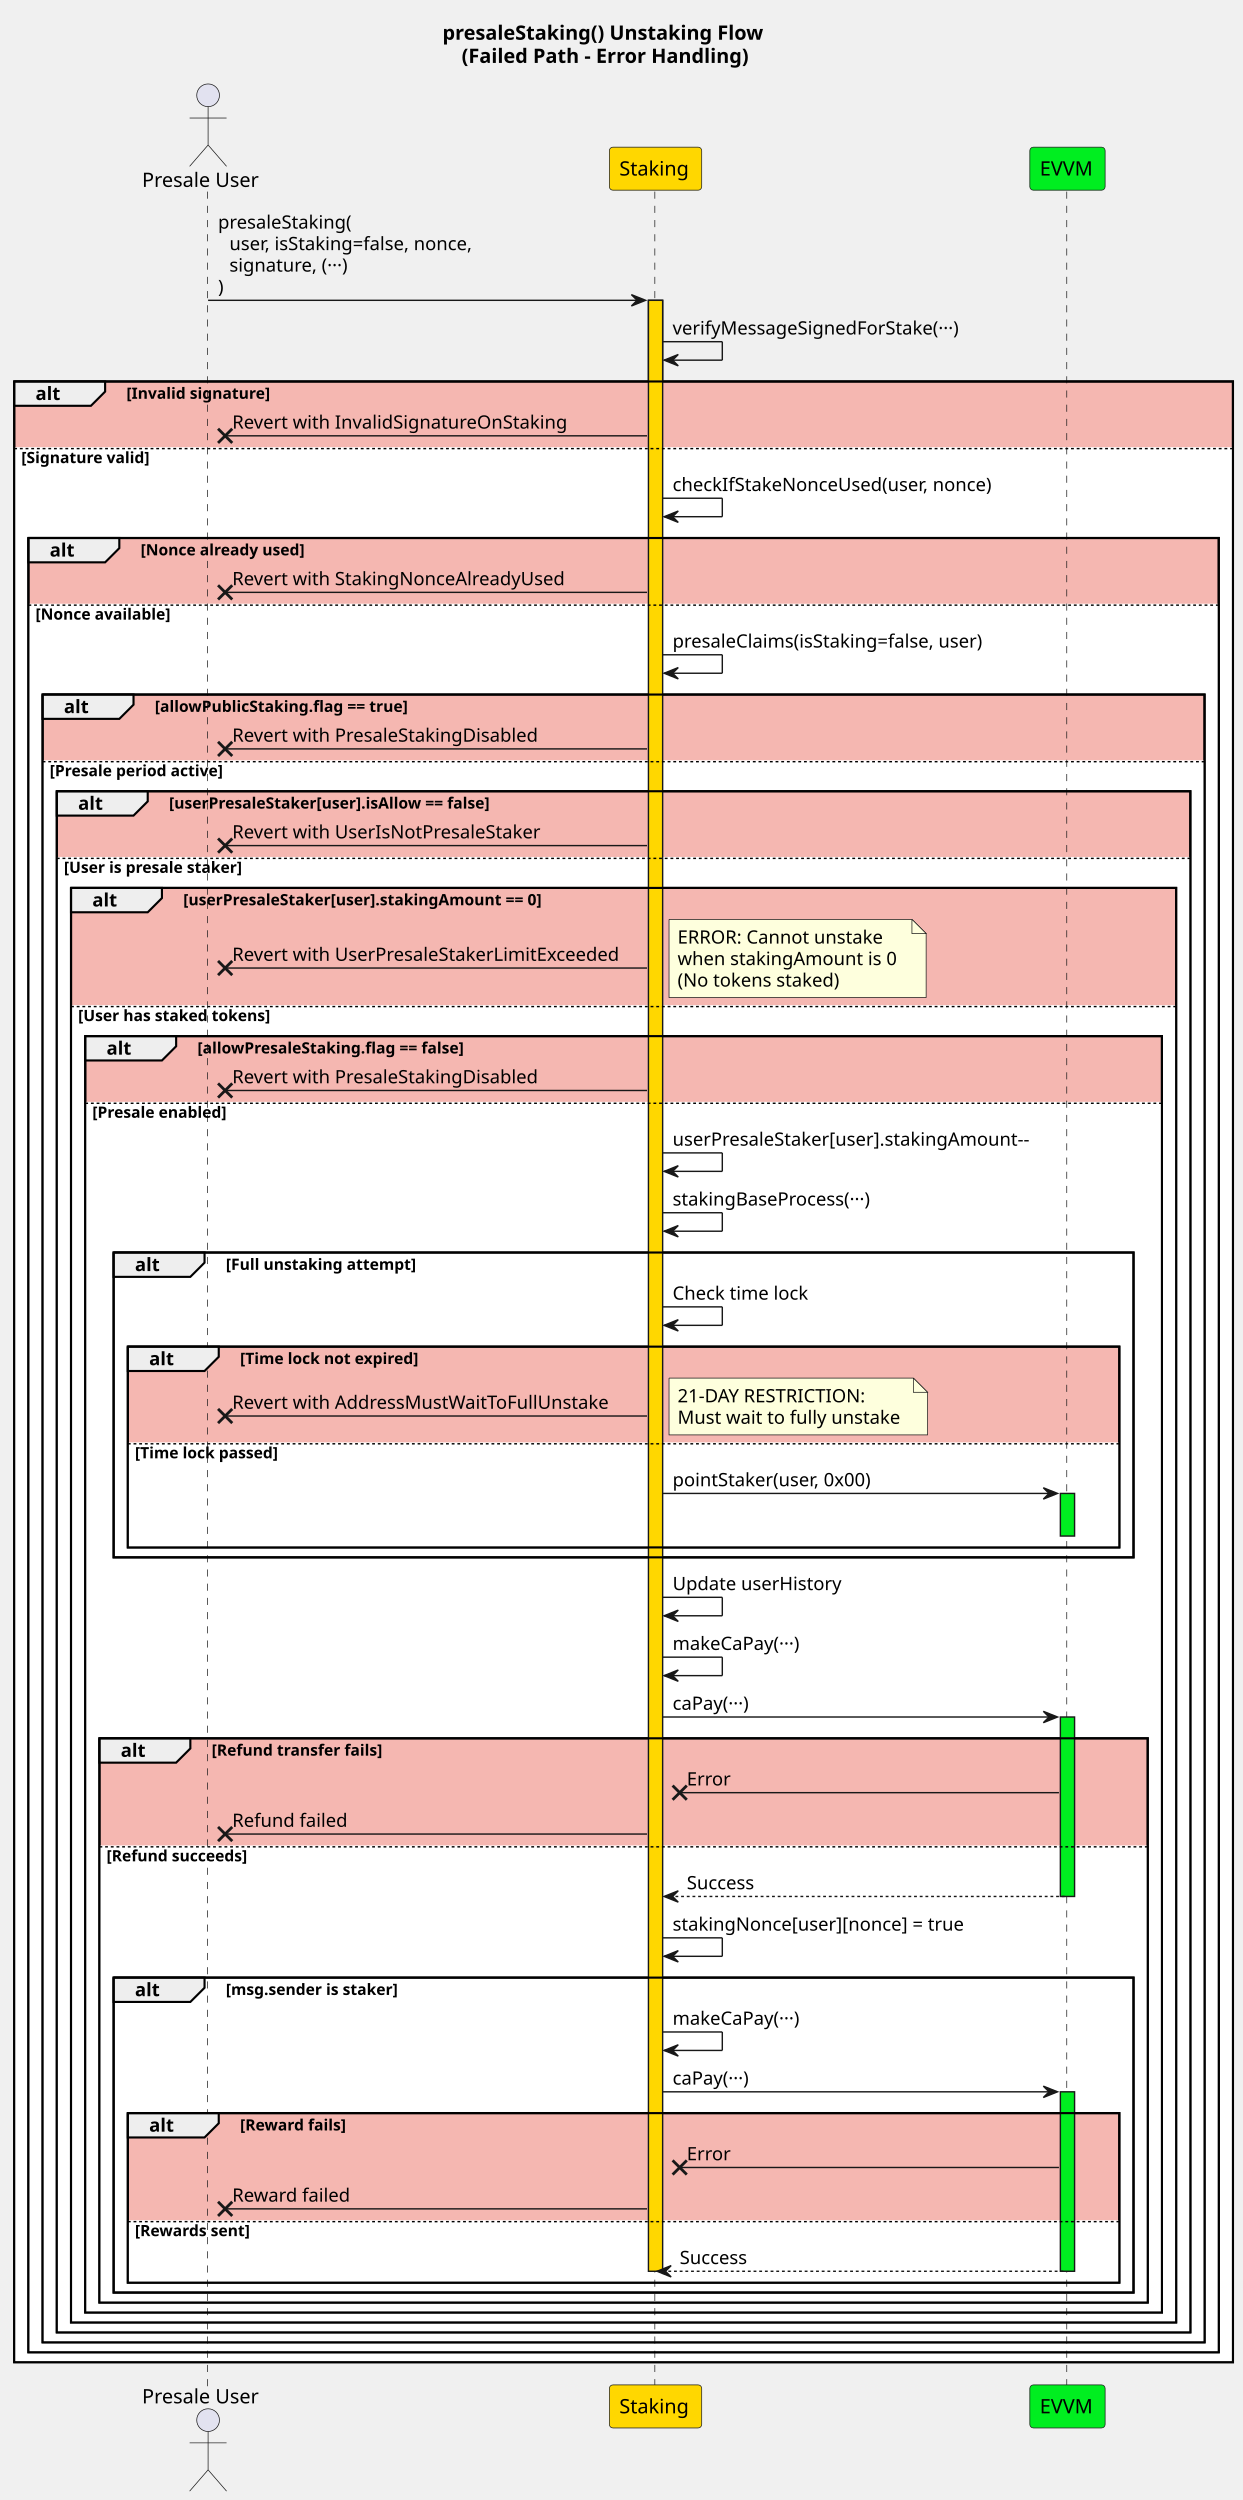
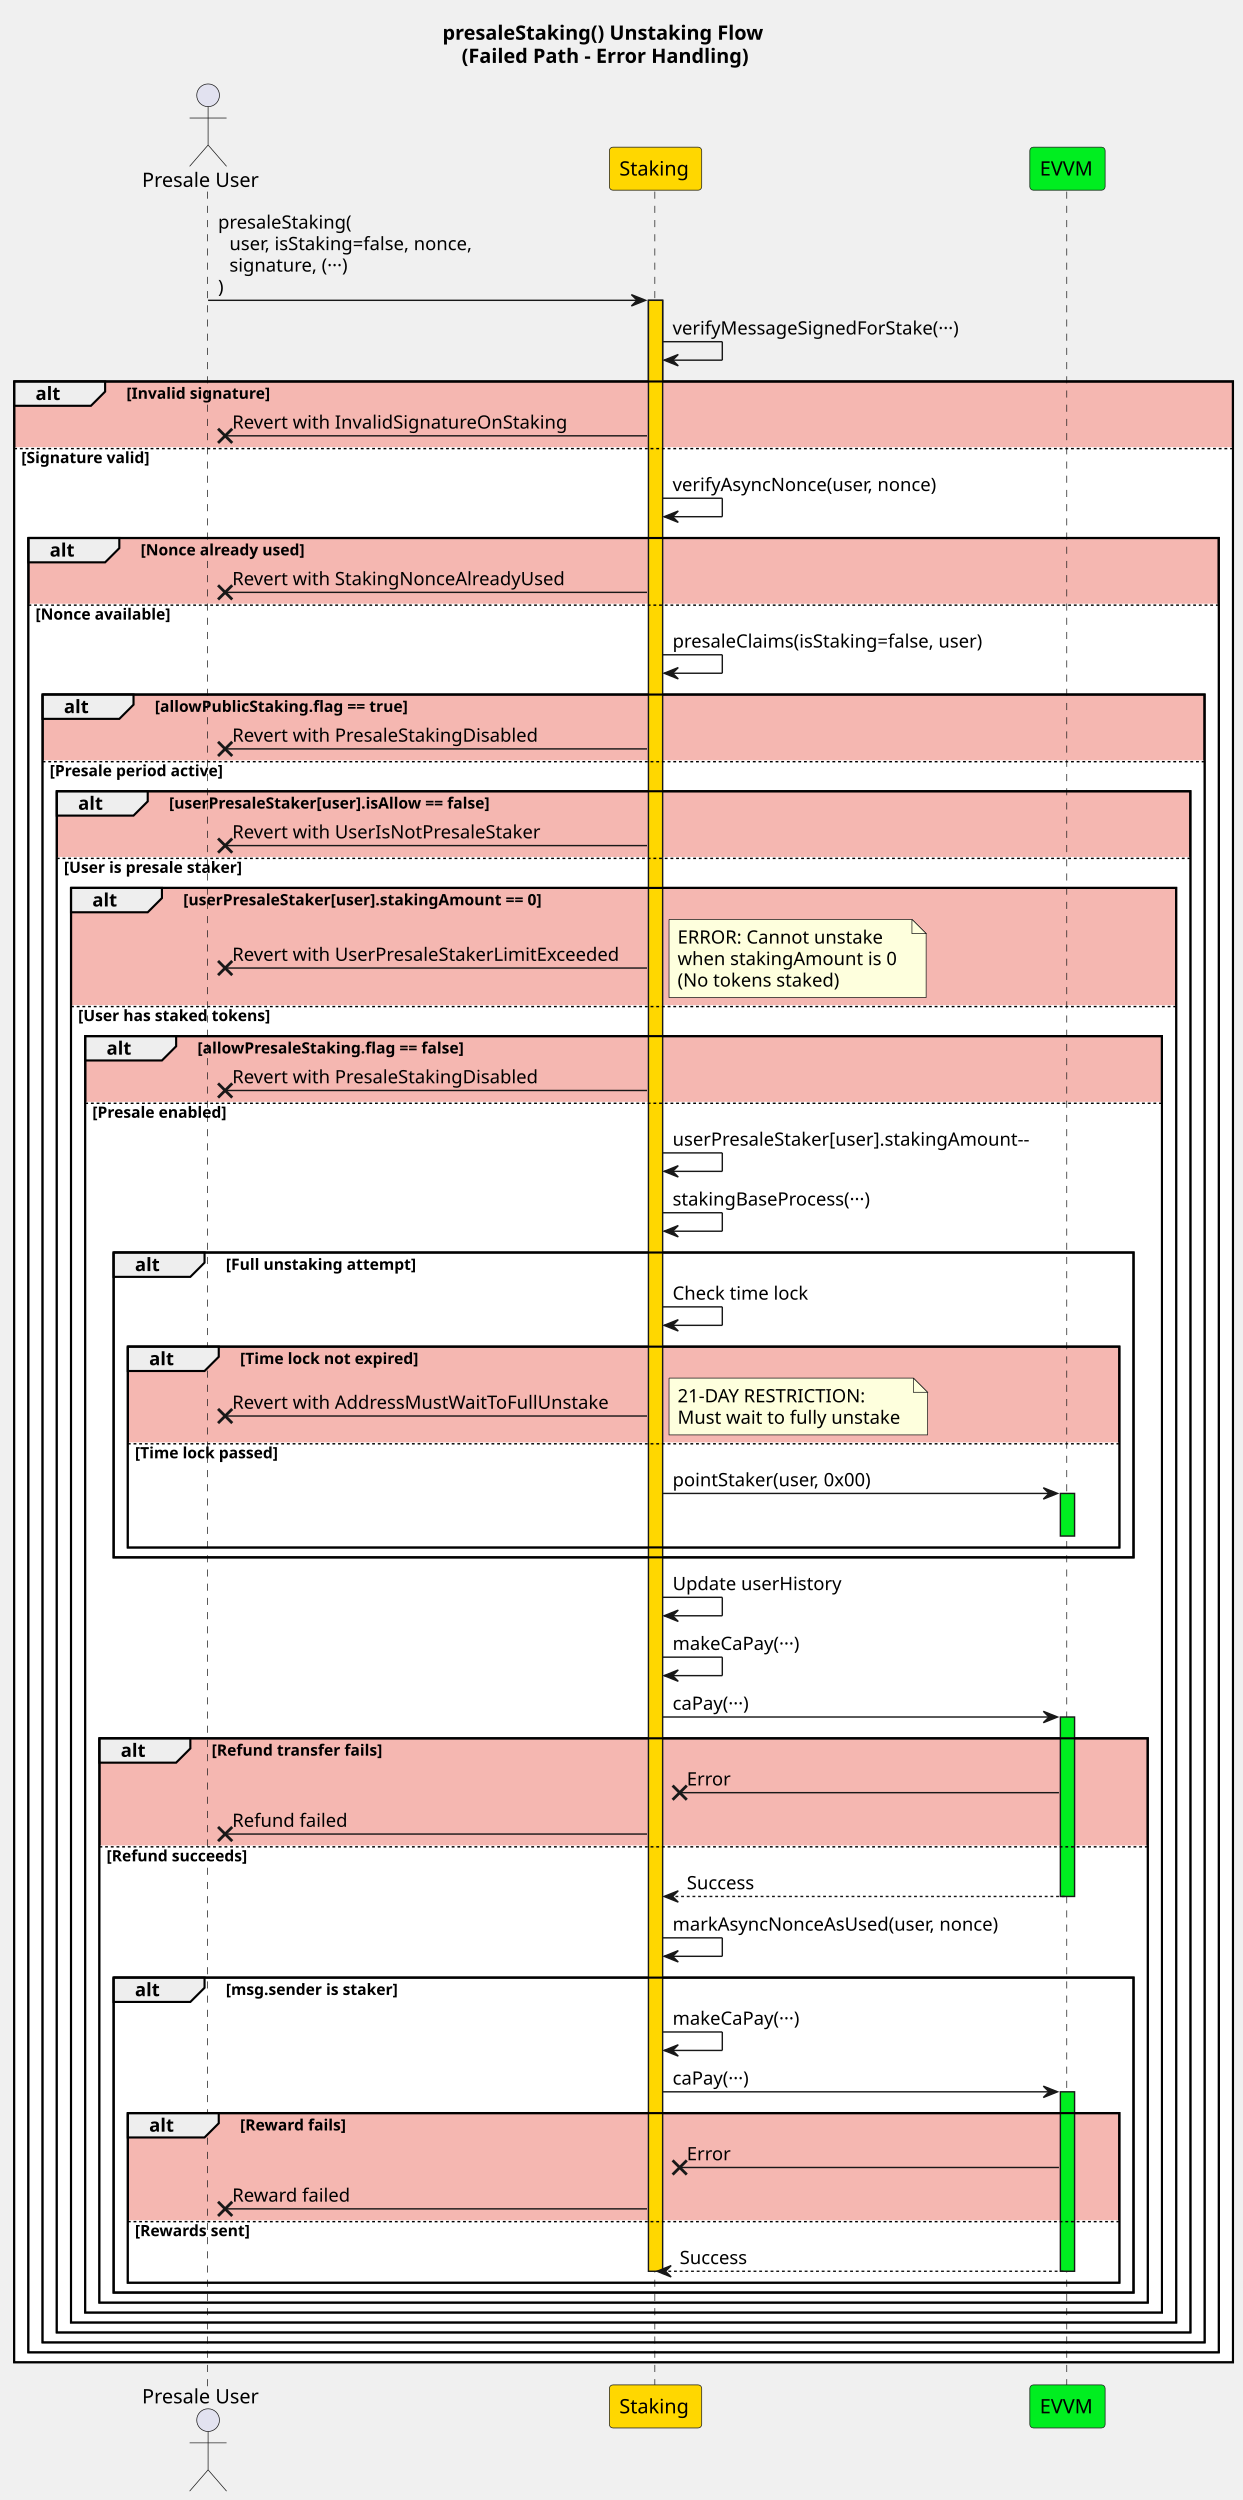
<svg xmlns="http://www.w3.org/2000/svg" contentStyleType="text/css" height="1760px" preserveAspectRatio="none" style="width:875px;height:1760px;background:#FFFFFF;" version="1.1" viewBox="0 0 875 1760" width="875px" zoomAndPan="magnify">
  <defs />
  <g>
    <text fill="#000000" font-family="sans-serif" font-size="14" font-weight="bold" lengthAdjust="spacing" textLength="254" x="311.5" y="27.995">presaleStaking() Unstaking Flow</text>
    <text fill="#000000" font-family="sans-serif" font-size="14" font-weight="bold" lengthAdjust="spacing" textLength="227" x="325" y="44.292">(Failed Path - Error Handling)</text>
    <rect fill="#FFD700" height="1387.555" style="stroke:#181818;stroke-width:1.0;" width="10" x="456.5" y="211.422" />
    <rect fill="#00EE20" height="30" style="stroke:#181818;stroke-width:1.0;" width="10" x="746.5" y="1051.375" />
    <rect fill="#00EE20" height="126.336" style="stroke:#181818;stroke-width:1.0;" width="10" x="746.5" y="1208.773" />
    <rect fill="#00EE20" height="126.336" style="stroke:#181818;stroke-width:1.0;" width="10" x="746.5" y="1472.641" />
    <rect fill="#F5B7B1" height="1394.422" style="stroke:#000000;stroke-width:1.5;" width="858" x="10" y="268.555" />
    <rect fill="#FFFFFF" height="1348.156" style="stroke:none;stroke-width:1.0;" width="858" x="10" y="314.82" />
    <rect fill="#F5B7B1" height="1277.219" style="stroke:#000000;stroke-width:1.5;" width="838" x="20" y="378.758" />
    <rect fill="#FFFFFF" height="1230.953" style="stroke:none;stroke-width:1.0;" width="838" x="20" y="425.023" />
    <rect fill="#F5B7B1" height="1160.016" style="stroke:#000000;stroke-width:1.5;" width="818" x="30" y="488.961" />
    <rect fill="#FFFFFF" height="1113.75" style="stroke:none;stroke-width:1.0;" width="818" x="30" y="535.227" />
    <rect fill="#F5B7B1" height="1084.945" style="stroke:#000000;stroke-width:1.5;" width="798" x="40" y="557.031" />
    <rect fill="#FFFFFF" height="1038.68" style="stroke:none;stroke-width:1.0;" width="798" x="40" y="603.297" />
    <rect fill="#F5B7B1" height="1009.875" style="stroke:#000000;stroke-width:1.5;" width="778" x="50" y="625.102" />
    <rect fill="#FFFFFF" height="927.344" style="stroke:none;stroke-width:1.0;" width="778" x="50" y="707.633" />
    <rect fill="#F5B7B1" height="898.539" style="stroke:#000000;stroke-width:1.5;" width="758" x="60" y="729.438" />
    <rect fill="#FFFFFF" height="852.273" style="stroke:none;stroke-width:1.0;" width="758" x="60" y="775.703" />
    <rect fill="#FFFFFF" height="214.602" style="stroke:#000000;stroke-width:1.5;" width="718" x="80" y="881.773" />
    <rect fill="#F5B7B1" height="141.336" style="stroke:#000000;stroke-width:1.5;" width="698" x="90" y="948.039" />
    <rect fill="#FFFFFF" height="73.938" style="stroke:none;stroke-width:1.0;" width="698" x="90" y="1015.438" />
    <rect fill="#F5B7B1" height="397.203" style="stroke:#000000;stroke-width:1.5;" width="738" x="70" y="1223.773" />
    <rect fill="#FFFFFF" height="321.805" style="stroke:none;stroke-width:1.0;" width="738" x="70" y="1299.172" />
    <rect fill="#FFFFFF" height="221.734" style="stroke:#000000;stroke-width:1.5;" width="718" x="80" y="1392.242" />
    <rect fill="#F5B7B1" height="119.336" style="stroke:#000000;stroke-width:1.5;" width="698" x="90" y="1487.641" />
    <rect fill="#FFFFFF" height="43.938" style="stroke:none;stroke-width:1.0;" width="698" x="90" y="1563.039" />
    <line style="stroke:#181818;stroke-width:0.5;stroke-dasharray:5.0,5.0;" x1="146" x2="146" y1="134.891" y2="1679.977" />
    <line style="stroke:#181818;stroke-width:0.5;stroke-dasharray:5.0,5.0;" x1="461" x2="461" y1="134.891" y2="1679.977" />
    <line style="stroke:#181818;stroke-width:0.5;stroke-dasharray:5.0,5.0;" x1="751" x2="751" y1="134.891" y2="1679.977" />
    <text fill="#000000" font-family="sans-serif" font-size="14" lengthAdjust="spacing" textLength="87" x="100" y="131.589">Presale User</text>
    <ellipse cx="146.5" cy="67.094" fill="#E2E2F0" rx="8" ry="8" style="stroke:#181818;stroke-width:0.5;" />
    <path d="M146.5,75.094 L146.5,102.094 M133.5,83.094 L159.5,83.094 M146.5,102.094 L133.5,117.094 M146.5,102.094 L159.5,117.094 " fill="none" style="stroke:#181818;stroke-width:0.5;" />
    <text fill="#000000" font-family="sans-serif" font-size="14" lengthAdjust="spacing" textLength="87" x="100" y="1691.972">Presale User</text>
    <ellipse cx="146.5" cy="1703.773" fill="#E2E2F0" rx="8" ry="8" style="stroke:#181818;stroke-width:0.5;" />
    <path d="M146.5,1711.773 L146.5,1738.773 M133.5,1719.773 L159.5,1719.773 M146.5,1738.773 L133.5,1753.773 M146.5,1738.773 L159.5,1753.773 " fill="none" style="stroke:#181818;stroke-width:0.5;" />
    <rect fill="#FFD700" height="30.297" rx="2.5" ry="2.5" style="stroke:#181818;stroke-width:0.5;" width="65" x="429" y="103.594" />
    <text fill="#000000" font-family="sans-serif" font-size="14" lengthAdjust="spacing" textLength="51" x="436" y="123.589">Staking</text>
    <rect fill="#FFD700" height="30.297" rx="2.5" ry="2.5" style="stroke:#181818;stroke-width:0.5;" width="65" x="429" y="1678.977" />
    <text fill="#000000" font-family="sans-serif" font-size="14" lengthAdjust="spacing" textLength="51" x="436" y="1698.972">Staking</text>
    <rect fill="#00EE20" height="30.297" rx="2.5" ry="2.5" style="stroke:#181818;stroke-width:0.5;" width="53" x="725" y="103.594" />
    <text fill="#000000" font-family="sans-serif" font-size="14" lengthAdjust="spacing" textLength="39" x="732" y="123.589">EVVM</text>
    <rect fill="#00EE20" height="30.297" rx="2.5" ry="2.5" style="stroke:#181818;stroke-width:0.5;" width="53" x="725" y="1678.977" />
    <text fill="#000000" font-family="sans-serif" font-size="14" lengthAdjust="spacing" textLength="39" x="732" y="1698.972">EVVM</text>
    <rect fill="#FFD700" height="1387.555" style="stroke:#181818;stroke-width:1.0;" width="10" x="456.5" y="211.422" />
    <rect fill="#00EE20" height="30" style="stroke:#181818;stroke-width:1.0;" width="10" x="746.5" y="1051.375" />
    <rect fill="#00EE20" height="126.336" style="stroke:#181818;stroke-width:1.0;" width="10" x="746.5" y="1208.773" />
    <rect fill="#00EE20" height="126.336" style="stroke:#181818;stroke-width:1.0;" width="10" x="746.5" y="1472.641" />
    <polygon fill="#181818" points="444.5,207.422,454.5,211.422,444.5,215.422,448.5,211.422" style="stroke:#181818;stroke-width:1.0;" />
    <line style="stroke:#181818;stroke-width:1.0;" x1="146.5" x2="450.5" y1="211.422" y2="211.422" />
    <text fill="#000000" font-family="sans-serif" font-size="13" lengthAdjust="spacing" textLength="100" x="153.5" y="160.958">presaleStaking(</text>
    <text fill="#000000" font-family="sans-serif" font-size="13" lengthAdjust="spacing" textLength="186" x="161.5" y="176.09">user, isStaking=false, nonce,</text>
    <text fill="#000000" font-family="sans-serif" font-size="13" lengthAdjust="spacing" textLength="90" x="161.5" y="191.223">signature, (···)</text>
    <text fill="#000000" font-family="sans-serif" font-size="13" lengthAdjust="spacing" textLength="5" x="153.5" y="206.356">)</text>
    <line style="stroke:#181818;stroke-width:1.0;" x1="466.5" x2="508.5" y1="240.555" y2="240.555" />
    <line style="stroke:#181818;stroke-width:1.0;" x1="508.5" x2="508.5" y1="240.555" y2="253.555" />
    <line style="stroke:#181818;stroke-width:1.0;" x1="467.5" x2="508.5" y1="253.555" y2="253.555" />
    <polygon fill="#181818" points="477.5,249.555,467.5,253.555,477.5,257.555,473.5,253.555" style="stroke:#181818;stroke-width:1.0;" />
    <text fill="#000000" font-family="sans-serif" font-size="13" lengthAdjust="spacing" textLength="214" x="473.5" y="235.489">verifyMessageSignedForStake(···)</text>
    <path d="M10,268.555 L74,268.555 L74,275.688 L64,285.688 L10,285.688 L10,268.555 " fill="#EEEEEE" style="stroke:#000000;stroke-width:1.5;" />
    <rect fill="none" height="1394.422" style="stroke:#000000;stroke-width:1.5;" width="858" x="10" y="268.555" />
    <text fill="#000000" font-family="sans-serif" font-size="13" font-weight="bold" lengthAdjust="spacing" textLength="19" x="25" y="281.622">alt</text>
    <text fill="#000000" font-family="sans-serif" font-size="11" font-weight="bold" lengthAdjust="spacing" textLength="118" x="89" y="280.765">[Invalid signature]</text>
    <line style="stroke:#181818;stroke-width:2.0;" x1="153.5" x2="163.5" y1="301.82" y2="311.82" />
    <line style="stroke:#181818;stroke-width:2.0;" x1="153.5" x2="163.5" y1="311.82" y2="301.82" />
    <line style="stroke:#181818;stroke-width:1.0;" x1="158.5" x2="455.5" y1="306.82" y2="306.82" />
    <text fill="#000000" font-family="sans-serif" font-size="13" lengthAdjust="spacing" textLength="242" x="163.5" y="301.754">Revert with InvalidSignatureOnStaking</text>
    <line style="stroke:#000000;stroke-width:1.0;stroke-dasharray:2.0,2.0;" x1="10" x2="868" y1="315.82" y2="315.82" />
    <text fill="#000000" font-family="sans-serif" font-size="11" font-weight="bold" lengthAdjust="spacing" textLength="107" x="15" y="326.031">[Signature valid]</text>
    <line style="stroke:#181818;stroke-width:1.0;" x1="466.5" x2="508.5" y1="350.758" y2="350.758" />
    <line style="stroke:#181818;stroke-width:1.0;" x1="508.5" x2="508.5" y1="350.758" y2="363.758" />
    <line style="stroke:#181818;stroke-width:1.0;" x1="467.5" x2="508.5" y1="363.758" y2="363.758" />
    <polygon fill="#181818" points="477.5,359.758,467.5,363.758,477.5,367.758,473.5,363.758" style="stroke:#181818;stroke-width:1.0;" />
-     <text fill="#000000" font-family="sans-serif" font-size="13" lengthAdjust="spacing" textLength="240" x="473.5" y="345.692">checkIfStakeNonceUsed(user, nonce)</text>
+     <text fill="#000000" font-family="sans-serif" font-size="13" lengthAdjust="spacing" textLength="240" x="473.5" y="345.692">verifyAsyncNonce(user, nonce)</text>
    <path d="M20,378.758 L84,378.758 L84,385.891 L74,395.891 L20,395.891 L20,378.758 " fill="#EEEEEE" style="stroke:#000000;stroke-width:1.5;" />
    <rect fill="none" height="1277.219" style="stroke:#000000;stroke-width:1.5;" width="838" x="20" y="378.758" />
    <text fill="#000000" font-family="sans-serif" font-size="13" font-weight="bold" lengthAdjust="spacing" textLength="19" x="35" y="391.825">alt</text>
    <text fill="#000000" font-family="sans-serif" font-size="11" font-weight="bold" lengthAdjust="spacing" textLength="137" x="99" y="390.968">[Nonce already used]</text>
    <line style="stroke:#181818;stroke-width:2.0;" x1="153.5" x2="163.5" y1="412.023" y2="422.023" />
    <line style="stroke:#181818;stroke-width:2.0;" x1="153.5" x2="163.5" y1="422.023" y2="412.023" />
    <line style="stroke:#181818;stroke-width:1.0;" x1="158.5" x2="455.5" y1="417.023" y2="417.023" />
    <text fill="#000000" font-family="sans-serif" font-size="13" lengthAdjust="spacing" textLength="244" x="163.5" y="411.957">Revert with StakingNonceAlreadyUsed</text>
    <line style="stroke:#000000;stroke-width:1.0;stroke-dasharray:2.0,2.0;" x1="20" x2="858" y1="426.023" y2="426.023" />
    <text fill="#000000" font-family="sans-serif" font-size="11" font-weight="bold" lengthAdjust="spacing" textLength="113" x="25" y="436.234">[Nonce available]</text>
    <line style="stroke:#181818;stroke-width:1.0;" x1="466.5" x2="508.5" y1="460.961" y2="460.961" />
    <line style="stroke:#181818;stroke-width:1.0;" x1="508.5" x2="508.5" y1="460.961" y2="473.961" />
    <line style="stroke:#181818;stroke-width:1.0;" x1="467.5" x2="508.5" y1="473.961" y2="473.961" />
    <polygon fill="#181818" points="477.5,469.961,467.5,473.961,477.5,477.961,473.5,473.961" style="stroke:#181818;stroke-width:1.0;" />
    <text fill="#000000" font-family="sans-serif" font-size="13" lengthAdjust="spacing" textLength="235" x="473.5" y="455.895">presaleClaims(isStaking=false, user)</text>
    <path d="M30,488.961 L94,488.961 L94,496.094 L84,506.094 L30,506.094 L30,488.961 " fill="#EEEEEE" style="stroke:#000000;stroke-width:1.5;" />
    <rect fill="none" height="1160.016" style="stroke:#000000;stroke-width:1.5;" width="818" x="30" y="488.961" />
    <text fill="#000000" font-family="sans-serif" font-size="13" font-weight="bold" lengthAdjust="spacing" textLength="19" x="45" y="502.028">alt</text>
    <text fill="#000000" font-family="sans-serif" font-size="11" font-weight="bold" lengthAdjust="spacing" textLength="213" x="109" y="501.171">[allowPublicStaking.flag == true]</text>
    <line style="stroke:#181818;stroke-width:2.0;" x1="153.5" x2="163.5" y1="522.227" y2="532.227" />
    <line style="stroke:#181818;stroke-width:2.0;" x1="153.5" x2="163.5" y1="532.227" y2="522.227" />
    <line style="stroke:#181818;stroke-width:1.0;" x1="158.5" x2="455.5" y1="527.227" y2="527.227" />
    <text fill="#000000" font-family="sans-serif" font-size="13" lengthAdjust="spacing" textLength="224" x="163.5" y="522.161">Revert with PresaleStakingDisabled</text>
    <line style="stroke:#000000;stroke-width:1.0;stroke-dasharray:2.0,2.0;" x1="30" x2="848" y1="536.227" y2="536.227" />
    <text fill="#000000" font-family="sans-serif" font-size="11" font-weight="bold" lengthAdjust="spacing" textLength="146" x="35" y="546.437">[Presale period active]</text>
    <path d="M40,557.031 L104,557.031 L104,564.164 L94,574.164 L40,574.164 L40,557.031 " fill="#EEEEEE" style="stroke:#000000;stroke-width:1.5;" />
    <rect fill="none" height="1084.945" style="stroke:#000000;stroke-width:1.5;" width="798" x="40" y="557.031" />
    <text fill="#000000" font-family="sans-serif" font-size="13" font-weight="bold" lengthAdjust="spacing" textLength="19" x="55" y="570.098">alt</text>
    <text fill="#000000" font-family="sans-serif" font-size="11" font-weight="bold" lengthAdjust="spacing" textLength="273" x="119" y="569.242">[userPresaleStaker[user].isAllow == false]</text>
    <line style="stroke:#181818;stroke-width:2.0;" x1="153.5" x2="163.5" y1="590.297" y2="600.297" />
    <line style="stroke:#181818;stroke-width:2.0;" x1="153.5" x2="163.5" y1="600.297" y2="590.297" />
    <line style="stroke:#181818;stroke-width:1.0;" x1="158.5" x2="455.5" y1="595.297" y2="595.297" />
    <text fill="#000000" font-family="sans-serif" font-size="13" lengthAdjust="spacing" textLength="226" x="163.5" y="590.231">Revert with UserIsNotPresaleStaker</text>
    <line style="stroke:#000000;stroke-width:1.0;stroke-dasharray:2.0,2.0;" x1="40" x2="838" y1="604.297" y2="604.297" />
    <text fill="#000000" font-family="sans-serif" font-size="11" font-weight="bold" lengthAdjust="spacing" textLength="150" x="45" y="614.507">[User is presale staker]</text>
    <path d="M50,625.102 L114,625.102 L114,632.234 L104,642.234 L50,642.234 L50,625.102 " fill="#EEEEEE" style="stroke:#000000;stroke-width:1.5;" />
    <rect fill="none" height="1009.875" style="stroke:#000000;stroke-width:1.5;" width="778" x="50" y="625.102" />
    <text fill="#000000" font-family="sans-serif" font-size="13" font-weight="bold" lengthAdjust="spacing" textLength="19" x="65" y="638.168">alt</text>
    <text fill="#000000" font-family="sans-serif" font-size="11" font-weight="bold" lengthAdjust="spacing" textLength="298" x="129" y="637.312">[userPresaleStaker[user].stakingAmount == 0]</text>
    <line style="stroke:#181818;stroke-width:2.0;" x1="153.5" x2="163.5" y1="676.5" y2="686.5" />
    <line style="stroke:#181818;stroke-width:2.0;" x1="153.5" x2="163.5" y1="686.5" y2="676.5" />
    <line style="stroke:#181818;stroke-width:1.0;" x1="158.5" x2="455.5" y1="681.5" y2="681.5" />
    <text fill="#000000" font-family="sans-serif" font-size="13" lengthAdjust="spacing" textLength="286" x="163.5" y="676.434">Revert with UserPresaleStakerLimitExceeded</text>
    <path d="M471,647.234 L471,702.234 L652,702.234 L652,657.234 L642,647.234 L471,647.234 " fill="#FEFFDD" style="stroke:#181818;stroke-width:0.5;" />
    <path d="M642,647.234 L642,657.234 L652,657.234 L642,647.234 " fill="#FEFFDD" style="stroke:#181818;stroke-width:0.5;" />
    <text fill="#000000" font-family="sans-serif" font-size="13" lengthAdjust="spacing" textLength="151" x="477" y="664.301">ERROR: Cannot unstake</text>
    <text fill="#000000" font-family="sans-serif" font-size="13" lengthAdjust="spacing" textLength="160" x="477" y="679.434">when stakingAmount is 0</text>
    <text fill="#000000" font-family="sans-serif" font-size="13" lengthAdjust="spacing" textLength="122" x="477" y="694.567">(No tokens staked)</text>
    <line style="stroke:#000000;stroke-width:1.0;stroke-dasharray:2.0,2.0;" x1="50" x2="828" y1="708.633" y2="708.633" />
    <text fill="#000000" font-family="sans-serif" font-size="11" font-weight="bold" lengthAdjust="spacing" textLength="160" x="55" y="718.843">[User has staked tokens]</text>
    <path d="M60,729.438 L124,729.438 L124,736.57 L114,746.57 L60,746.57 L60,729.438 " fill="#EEEEEE" style="stroke:#000000;stroke-width:1.5;" />
    <rect fill="none" height="898.539" style="stroke:#000000;stroke-width:1.5;" width="758" x="60" y="729.438" />
    <text fill="#000000" font-family="sans-serif" font-size="13" font-weight="bold" lengthAdjust="spacing" textLength="19" x="75" y="742.504">alt</text>
    <text fill="#000000" font-family="sans-serif" font-size="11" font-weight="bold" lengthAdjust="spacing" textLength="228" x="139" y="741.648">[allowPresaleStaking.flag == false]</text>
    <line style="stroke:#181818;stroke-width:2.0;" x1="153.5" x2="163.5" y1="762.703" y2="772.703" />
    <line style="stroke:#181818;stroke-width:2.0;" x1="153.5" x2="163.5" y1="772.703" y2="762.703" />
    <line style="stroke:#181818;stroke-width:1.0;" x1="158.5" x2="455.5" y1="767.703" y2="767.703" />
    <text fill="#000000" font-family="sans-serif" font-size="13" lengthAdjust="spacing" textLength="224" x="163.5" y="762.637">Revert with PresaleStakingDisabled</text>
    <line style="stroke:#000000;stroke-width:1.0;stroke-dasharray:2.0,2.0;" x1="60" x2="818" y1="776.703" y2="776.703" />
    <text fill="#000000" font-family="sans-serif" font-size="11" font-weight="bold" lengthAdjust="spacing" textLength="114" x="65" y="786.914">[Presale enabled]</text>
    <line style="stroke:#181818;stroke-width:1.0;" x1="466.5" x2="508.5" y1="811.641" y2="811.641" />
    <line style="stroke:#181818;stroke-width:1.0;" x1="508.5" x2="508.5" y1="811.641" y2="824.641" />
    <line style="stroke:#181818;stroke-width:1.0;" x1="467.5" x2="508.5" y1="824.641" y2="824.641" />
    <polygon fill="#181818" points="477.5,820.641,467.5,824.641,477.5,828.641,473.5,824.641" style="stroke:#181818;stroke-width:1.0;" />
    <text fill="#000000" font-family="sans-serif" font-size="13" lengthAdjust="spacing" textLength="266" x="473.5" y="806.575">userPresaleStaker[user].stakingAmount--</text>
    <line style="stroke:#181818;stroke-width:1.0;" x1="466.5" x2="508.5" y1="853.773" y2="853.773" />
    <line style="stroke:#181818;stroke-width:1.0;" x1="508.5" x2="508.5" y1="853.773" y2="866.773" />
    <line style="stroke:#181818;stroke-width:1.0;" x1="467.5" x2="508.5" y1="866.773" y2="866.773" />
    <polygon fill="#181818" points="477.5,862.773,467.5,866.773,477.5,870.773,473.5,866.773" style="stroke:#181818;stroke-width:1.0;" />
    <text fill="#000000" font-family="sans-serif" font-size="13" lengthAdjust="spacing" textLength="150" x="473.5" y="848.707">stakingBaseProcess(···)</text>
    <path d="M80,881.773 L144,881.773 L144,888.906 L134,898.906 L80,898.906 L80,881.773 " fill="#EEEEEE" style="stroke:#000000;stroke-width:1.5;" />
    <rect fill="none" height="214.602" style="stroke:#000000;stroke-width:1.5;" width="718" x="80" y="881.773" />
    <text fill="#000000" font-family="sans-serif" font-size="13" font-weight="bold" lengthAdjust="spacing" textLength="19" x="95" y="894.84">alt</text>
    <text fill="#000000" font-family="sans-serif" font-size="11" font-weight="bold" lengthAdjust="spacing" textLength="155" x="159" y="893.984">[Full unstaking attempt]</text>
    <line style="stroke:#181818;stroke-width:1.0;" x1="466.5" x2="508.5" y1="920.039" y2="920.039" />
    <line style="stroke:#181818;stroke-width:1.0;" x1="508.5" x2="508.5" y1="920.039" y2="933.039" />
    <line style="stroke:#181818;stroke-width:1.0;" x1="467.5" x2="508.5" y1="933.039" y2="933.039" />
    <polygon fill="#181818" points="477.5,929.039,467.5,933.039,477.5,937.039,473.5,933.039" style="stroke:#181818;stroke-width:1.0;" />
    <text fill="#000000" font-family="sans-serif" font-size="13" lengthAdjust="spacing" textLength="101" x="473.5" y="914.973">Check time lock</text>
    <path d="M90,948.039 L154,948.039 L154,955.172 L144,965.172 L90,965.172 L90,948.039 " fill="#EEEEEE" style="stroke:#000000;stroke-width:1.5;" />
    <rect fill="none" height="141.336" style="stroke:#000000;stroke-width:1.5;" width="698" x="90" y="948.039" />
    <text fill="#000000" font-family="sans-serif" font-size="13" font-weight="bold" lengthAdjust="spacing" textLength="19" x="105" y="961.106">alt</text>
    <text fill="#000000" font-family="sans-serif" font-size="11" font-weight="bold" lengthAdjust="spacing" textLength="148" x="169" y="960.25">[Time lock not expired]</text>
    <line style="stroke:#181818;stroke-width:2.0;" x1="153.5" x2="163.5" y1="991.871" y2="1001.871" />
    <line style="stroke:#181818;stroke-width:2.0;" x1="153.5" x2="163.5" y1="1001.871" y2="991.871" />
    <line style="stroke:#181818;stroke-width:1.0;" x1="158.5" x2="455.5" y1="996.871" y2="996.871" />
    <text fill="#000000" font-family="sans-serif" font-size="13" lengthAdjust="spacing" textLength="273" x="163.5" y="991.805">Revert with AddressMustWaitToFullUnstake</text>
    <path d="M471,970.172 L471,1010.172 L653,1010.172 L653,980.172 L643,970.172 L471,970.172 " fill="#FEFFDD" style="stroke:#181818;stroke-width:0.5;" />
    <path d="M643,970.172 L643,980.172 L653,980.172 L643,970.172 " fill="#FEFFDD" style="stroke:#181818;stroke-width:0.5;" />
    <text fill="#000000" font-family="sans-serif" font-size="13" lengthAdjust="spacing" textLength="137" x="477" y="987.239">21-DAY RESTRICTION:</text>
    <text fill="#000000" font-family="sans-serif" font-size="13" lengthAdjust="spacing" textLength="161" x="477" y="1002.372">Must wait to fully unstake</text>
    <line style="stroke:#000000;stroke-width:1.0;stroke-dasharray:2.0,2.0;" x1="90" x2="788" y1="1016.438" y2="1016.438" />
    <text fill="#000000" font-family="sans-serif" font-size="11" font-weight="bold" lengthAdjust="spacing" textLength="121" x="95" y="1026.648">[Time lock passed]</text>
    <polygon fill="#181818" points="734.5,1047.375,744.5,1051.375,734.5,1055.375,738.5,1051.375" style="stroke:#181818;stroke-width:1.0;" />
    <line style="stroke:#181818;stroke-width:1.0;" x1="466.5" x2="740.5" y1="1051.375" y2="1051.375" />
    <text fill="#000000" font-family="sans-serif" font-size="13" lengthAdjust="spacing" textLength="151" x="473.5" y="1046.309">pointStaker(user, 0x00)</text>
    <line style="stroke:#181818;stroke-width:1.0;" x1="466.5" x2="508.5" y1="1124.508" y2="1124.508" />
    <line style="stroke:#181818;stroke-width:1.0;" x1="508.5" x2="508.5" y1="1124.508" y2="1137.508" />
    <line style="stroke:#181818;stroke-width:1.0;" x1="467.5" x2="508.5" y1="1137.508" y2="1137.508" />
    <polygon fill="#181818" points="477.5,1133.508,467.5,1137.508,477.5,1141.508,473.5,1137.508" style="stroke:#181818;stroke-width:1.0;" />
    <text fill="#000000" font-family="sans-serif" font-size="13" lengthAdjust="spacing" textLength="124" x="473.5" y="1119.442">Update userHistory</text>
    <line style="stroke:#181818;stroke-width:1.0;" x1="466.5" x2="508.5" y1="1166.641" y2="1166.641" />
    <line style="stroke:#181818;stroke-width:1.0;" x1="508.5" x2="508.5" y1="1166.641" y2="1179.641" />
    <line style="stroke:#181818;stroke-width:1.0;" x1="467.5" x2="508.5" y1="1179.641" y2="1179.641" />
    <polygon fill="#181818" points="477.5,1175.641,467.5,1179.641,477.5,1183.641,473.5,1179.641" style="stroke:#181818;stroke-width:1.0;" />
    <text fill="#000000" font-family="sans-serif" font-size="13" lengthAdjust="spacing" textLength="98" x="473.5" y="1161.575">makeCaPay(···)</text>
    <polygon fill="#181818" points="734.5,1204.773,744.5,1208.773,734.5,1212.773,738.5,1208.773" style="stroke:#181818;stroke-width:1.0;" />
    <line style="stroke:#181818;stroke-width:1.0;" x1="466.5" x2="740.5" y1="1208.773" y2="1208.773" />
    <text fill="#000000" font-family="sans-serif" font-size="13" lengthAdjust="spacing" textLength="60" x="473.5" y="1203.707">caPay(···)</text>
    <path d="M70,1223.773 L134,1223.773 L134,1230.906 L124,1240.906 L70,1240.906 L70,1223.773 " fill="#EEEEEE" style="stroke:#000000;stroke-width:1.5;" />
    <rect fill="none" height="397.203" style="stroke:#000000;stroke-width:1.5;" width="738" x="70" y="1223.773" />
    <text fill="#000000" font-family="sans-serif" font-size="13" font-weight="bold" lengthAdjust="spacing" textLength="19" x="85" y="1236.84">alt</text>
    <text fill="#000000" font-family="sans-serif" font-size="11" font-weight="bold" lengthAdjust="spacing" textLength="142" x="149" y="1235.984">[Refund transfer fails]</text>
    <line style="stroke:#181818;stroke-width:2.0;" x1="473.5" x2="483.5" y1="1257.039" y2="1267.039" />
    <line style="stroke:#181818;stroke-width:2.0;" x1="473.5" x2="483.5" y1="1267.039" y2="1257.039" />
    <line style="stroke:#181818;stroke-width:1.0;" x1="478.5" x2="745.5" y1="1262.039" y2="1262.039" />
    <text fill="#000000" font-family="sans-serif" font-size="13" lengthAdjust="spacing" textLength="31" x="483.5" y="1256.973">Error</text>
    <line style="stroke:#181818;stroke-width:2.0;" x1="153.5" x2="163.5" y1="1286.172" y2="1296.172" />
    <line style="stroke:#181818;stroke-width:2.0;" x1="153.5" x2="163.5" y1="1296.172" y2="1286.172" />
    <line style="stroke:#181818;stroke-width:1.0;" x1="158.5" x2="455.5" y1="1291.172" y2="1291.172" />
    <text fill="#000000" font-family="sans-serif" font-size="13" lengthAdjust="spacing" textLength="82" x="163.5" y="1286.106">Refund failed</text>
    <line style="stroke:#000000;stroke-width:1.0;stroke-dasharray:2.0,2.0;" x1="70" x2="808" y1="1300.172" y2="1300.172" />
    <text fill="#000000" font-family="sans-serif" font-size="11" font-weight="bold" lengthAdjust="spacing" textLength="119" x="75" y="1310.382">[Refund succeeds]</text>
    <polygon fill="#181818" points="477.5,1331.109,467.5,1335.109,477.5,1339.109,473.5,1335.109" style="stroke:#181818;stroke-width:1.0;" />
    <line style="stroke:#181818;stroke-width:1.0;stroke-dasharray:2.0,2.0;" x1="471.5" x2="750.5" y1="1335.109" y2="1335.109" />
    <text fill="#000000" font-family="sans-serif" font-size="13" lengthAdjust="spacing" textLength="53" x="483.5" y="1330.043">Success</text>
    <line style="stroke:#181818;stroke-width:1.0;" x1="466.5" x2="508.5" y1="1364.242" y2="1364.242" />
    <line style="stroke:#181818;stroke-width:1.0;" x1="508.5" x2="508.5" y1="1364.242" y2="1377.242" />
    <line style="stroke:#181818;stroke-width:1.0;" x1="467.5" x2="508.5" y1="1377.242" y2="1377.242" />
    <polygon fill="#181818" points="477.5,1373.242,467.5,1377.242,477.5,1381.242,473.5,1377.242" style="stroke:#181818;stroke-width:1.0;" />
-     <text fill="#000000" font-family="sans-serif" font-size="13" lengthAdjust="spacing" textLength="219" x="473.5" y="1359.176">stakingNonce[user][nonce] = true</text>
+     <text fill="#000000" font-family="sans-serif" font-size="13" lengthAdjust="spacing" textLength="219" x="473.5" y="1359.176">markAsyncNonceAsUsed(user, nonce)</text>
    <path d="M80,1392.242 L144,1392.242 L144,1399.375 L134,1409.375 L80,1409.375 L80,1392.242 " fill="#EEEEEE" style="stroke:#000000;stroke-width:1.5;" />
    <rect fill="none" height="221.734" style="stroke:#000000;stroke-width:1.5;" width="718" x="80" y="1392.242" />
    <text fill="#000000" font-family="sans-serif" font-size="13" font-weight="bold" lengthAdjust="spacing" textLength="19" x="95" y="1405.309">alt</text>
    <text fill="#000000" font-family="sans-serif" font-size="11" font-weight="bold" lengthAdjust="spacing" textLength="143" x="159" y="1404.453">[msg.sender is staker]</text>
    <line style="stroke:#181818;stroke-width:1.0;" x1="466.5" x2="508.5" y1="1430.508" y2="1430.508" />
    <line style="stroke:#181818;stroke-width:1.0;" x1="508.5" x2="508.5" y1="1430.508" y2="1443.508" />
    <line style="stroke:#181818;stroke-width:1.0;" x1="467.5" x2="508.5" y1="1443.508" y2="1443.508" />
    <polygon fill="#181818" points="477.5,1439.508,467.5,1443.508,477.5,1447.508,473.5,1443.508" style="stroke:#181818;stroke-width:1.0;" />
    <text fill="#000000" font-family="sans-serif" font-size="13" lengthAdjust="spacing" textLength="98" x="473.5" y="1425.442">makeCaPay(···)</text>
    <polygon fill="#181818" points="734.5,1468.641,744.5,1472.641,734.5,1476.641,738.5,1472.641" style="stroke:#181818;stroke-width:1.0;" />
    <line style="stroke:#181818;stroke-width:1.0;" x1="466.5" x2="740.5" y1="1472.641" y2="1472.641" />
    <text fill="#000000" font-family="sans-serif" font-size="13" lengthAdjust="spacing" textLength="60" x="473.5" y="1467.575">caPay(···)</text>
    <path d="M90,1487.641 L154,1487.641 L154,1494.773 L144,1504.773 L90,1504.773 L90,1487.641 " fill="#EEEEEE" style="stroke:#000000;stroke-width:1.5;" />
    <rect fill="none" height="119.336" style="stroke:#000000;stroke-width:1.5;" width="698" x="90" y="1487.641" />
    <text fill="#000000" font-family="sans-serif" font-size="13" font-weight="bold" lengthAdjust="spacing" textLength="19" x="105" y="1500.707">alt</text>
    <text fill="#000000" font-family="sans-serif" font-size="11" font-weight="bold" lengthAdjust="spacing" textLength="90" x="169" y="1499.851">[Reward fails]</text>
    <line style="stroke:#181818;stroke-width:2.0;" x1="473.5" x2="483.5" y1="1520.906" y2="1530.906" />
    <line style="stroke:#181818;stroke-width:2.0;" x1="473.5" x2="483.5" y1="1530.906" y2="1520.906" />
    <line style="stroke:#181818;stroke-width:1.0;" x1="478.5" x2="745.5" y1="1525.906" y2="1525.906" />
    <text fill="#000000" font-family="sans-serif" font-size="13" lengthAdjust="spacing" textLength="31" x="483.5" y="1520.84">Error</text>
    <line style="stroke:#181818;stroke-width:2.0;" x1="153.5" x2="163.5" y1="1550.039" y2="1560.039" />
    <line style="stroke:#181818;stroke-width:2.0;" x1="153.5" x2="163.5" y1="1560.039" y2="1550.039" />
    <line style="stroke:#181818;stroke-width:1.0;" x1="158.5" x2="455.5" y1="1555.039" y2="1555.039" />
    <text fill="#000000" font-family="sans-serif" font-size="13" lengthAdjust="spacing" textLength="84" x="163.5" y="1549.973">Reward failed</text>
    <line style="stroke:#000000;stroke-width:1.0;stroke-dasharray:2.0,2.0;" x1="90" x2="788" y1="1564.039" y2="1564.039" />
    <text fill="#000000" font-family="sans-serif" font-size="11" font-weight="bold" lengthAdjust="spacing" textLength="97" x="95" y="1574.249">[Rewards sent]</text>
    <polygon fill="#181818" points="472.5,1594.977,462.5,1598.977,472.5,1602.977,468.5,1598.977" style="stroke:#181818;stroke-width:1.0;" />
    <line style="stroke:#181818;stroke-width:1.0;stroke-dasharray:2.0,2.0;" x1="466.5" x2="750.5" y1="1598.977" y2="1598.977" />
    <text fill="#000000" font-family="sans-serif" font-size="13" lengthAdjust="spacing" textLength="53" x="478.5" y="1593.911">Success</text>
  </g>
</svg>
